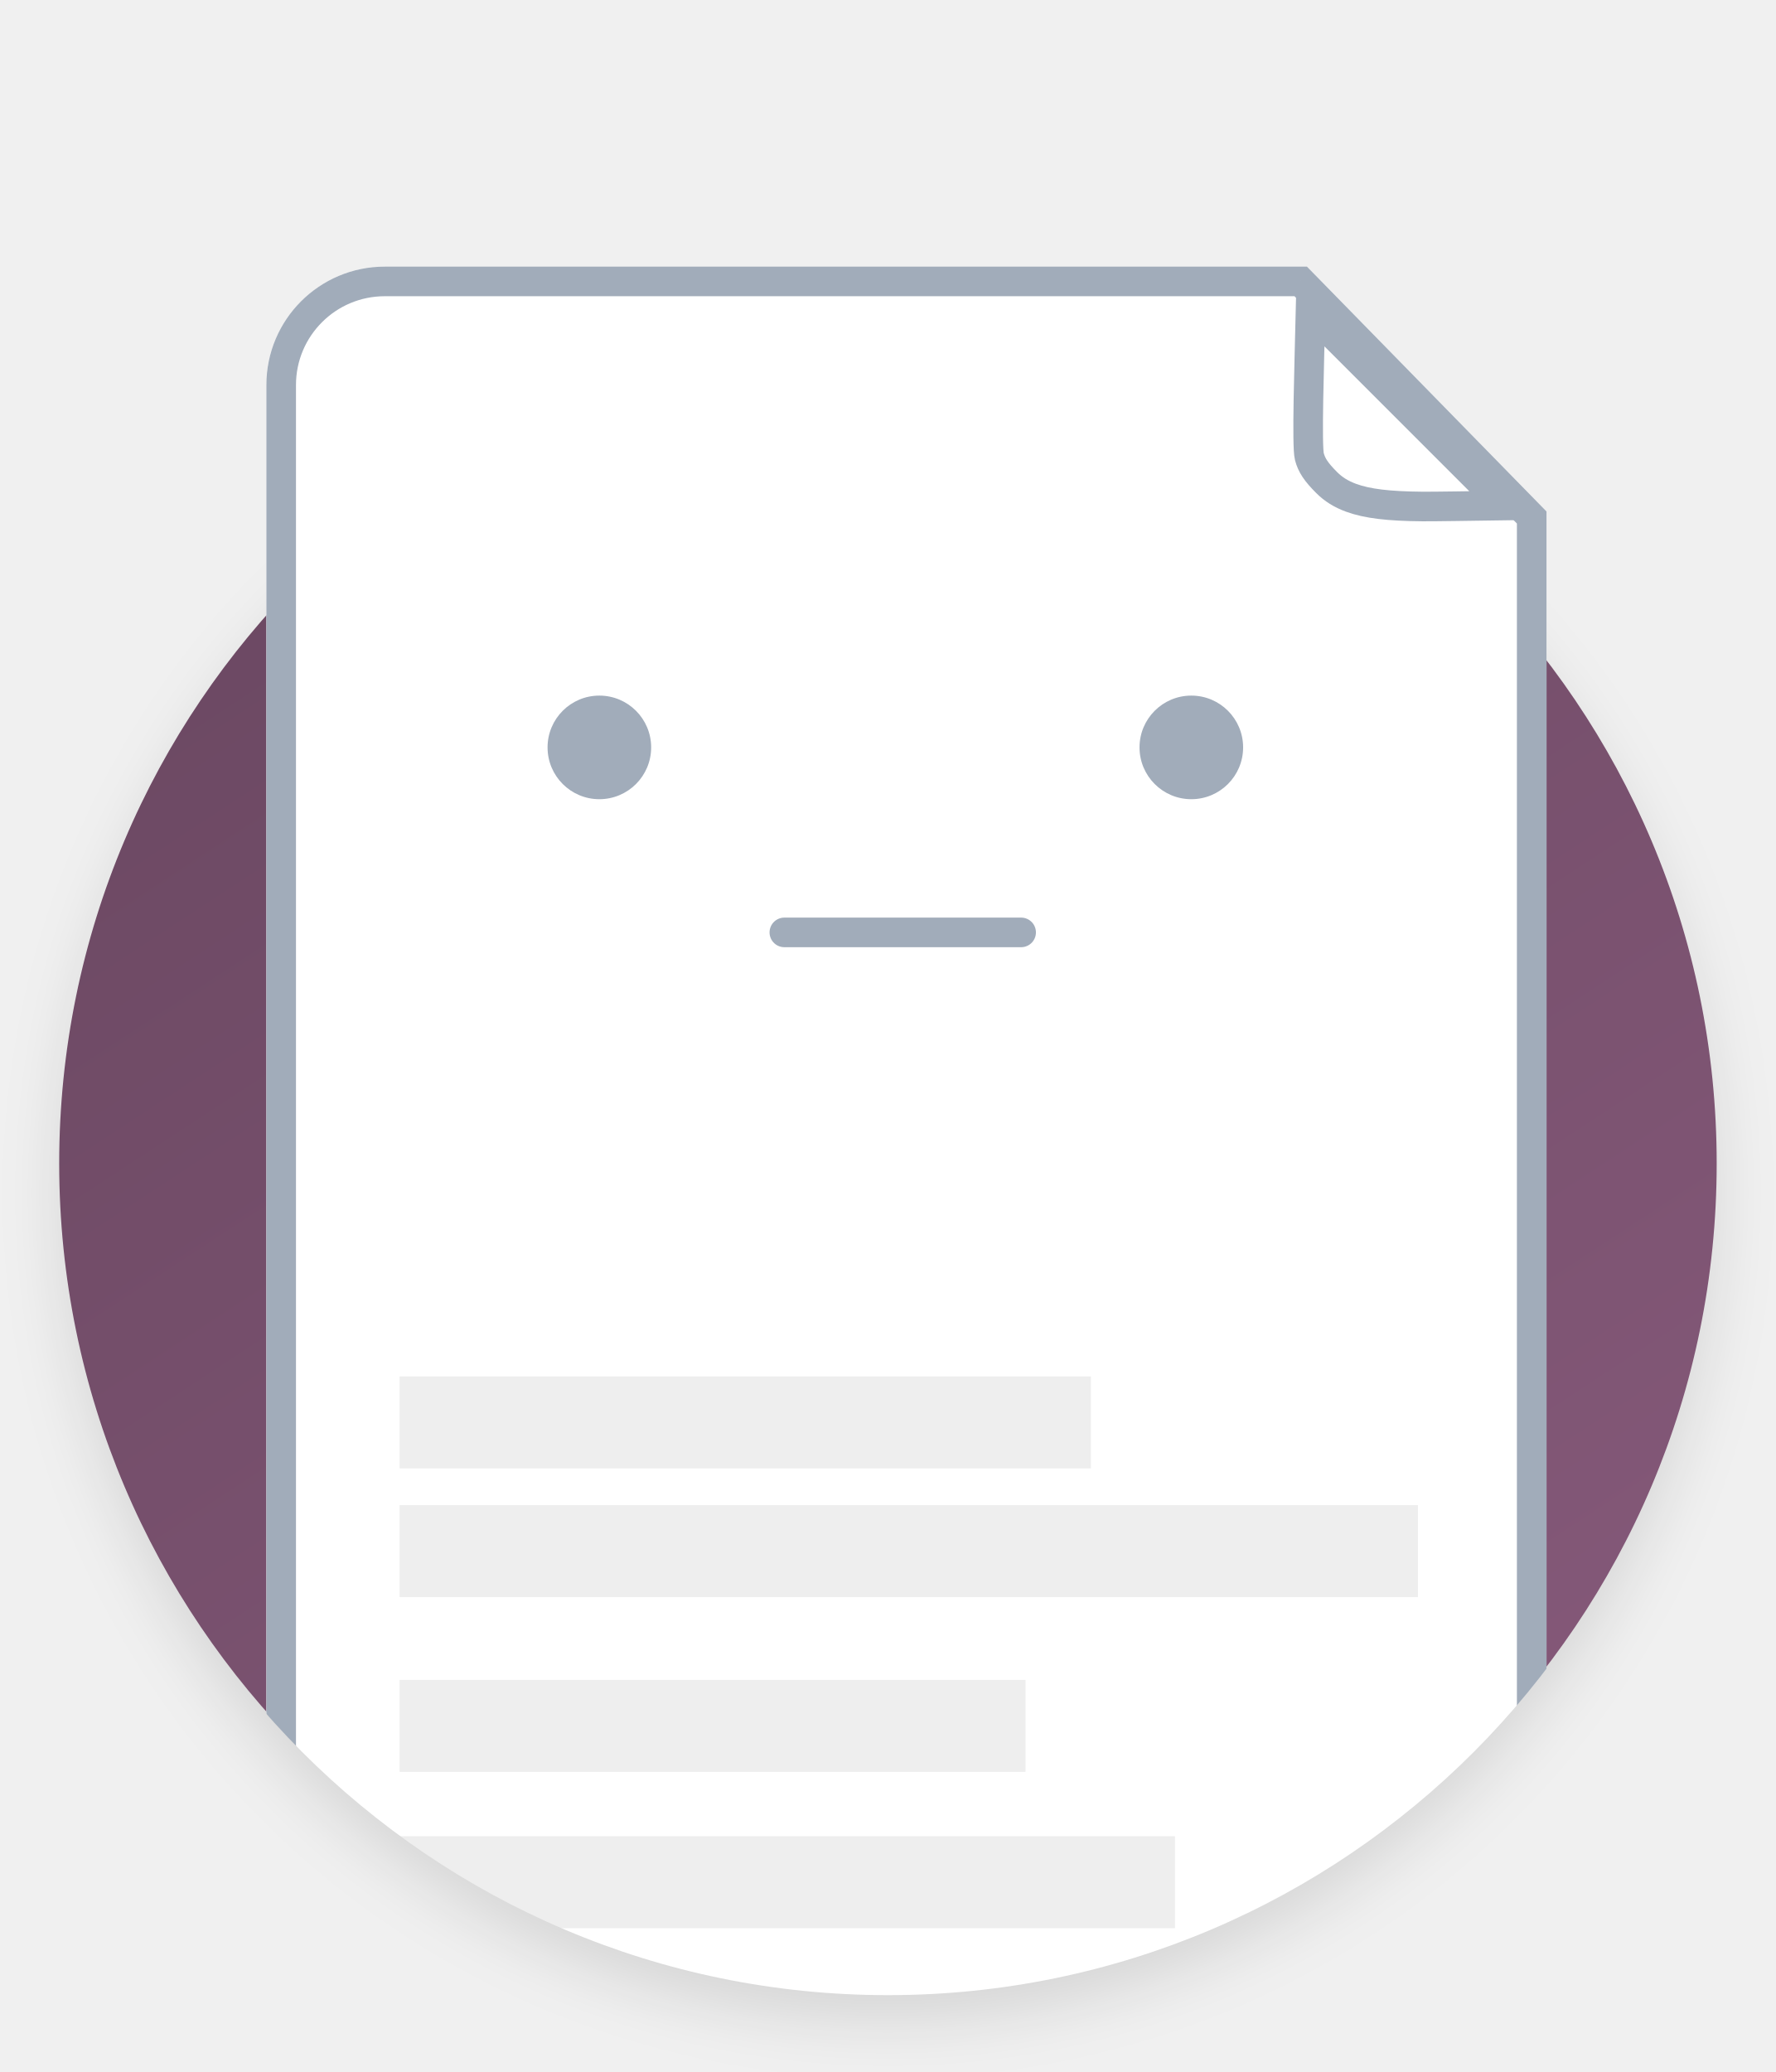
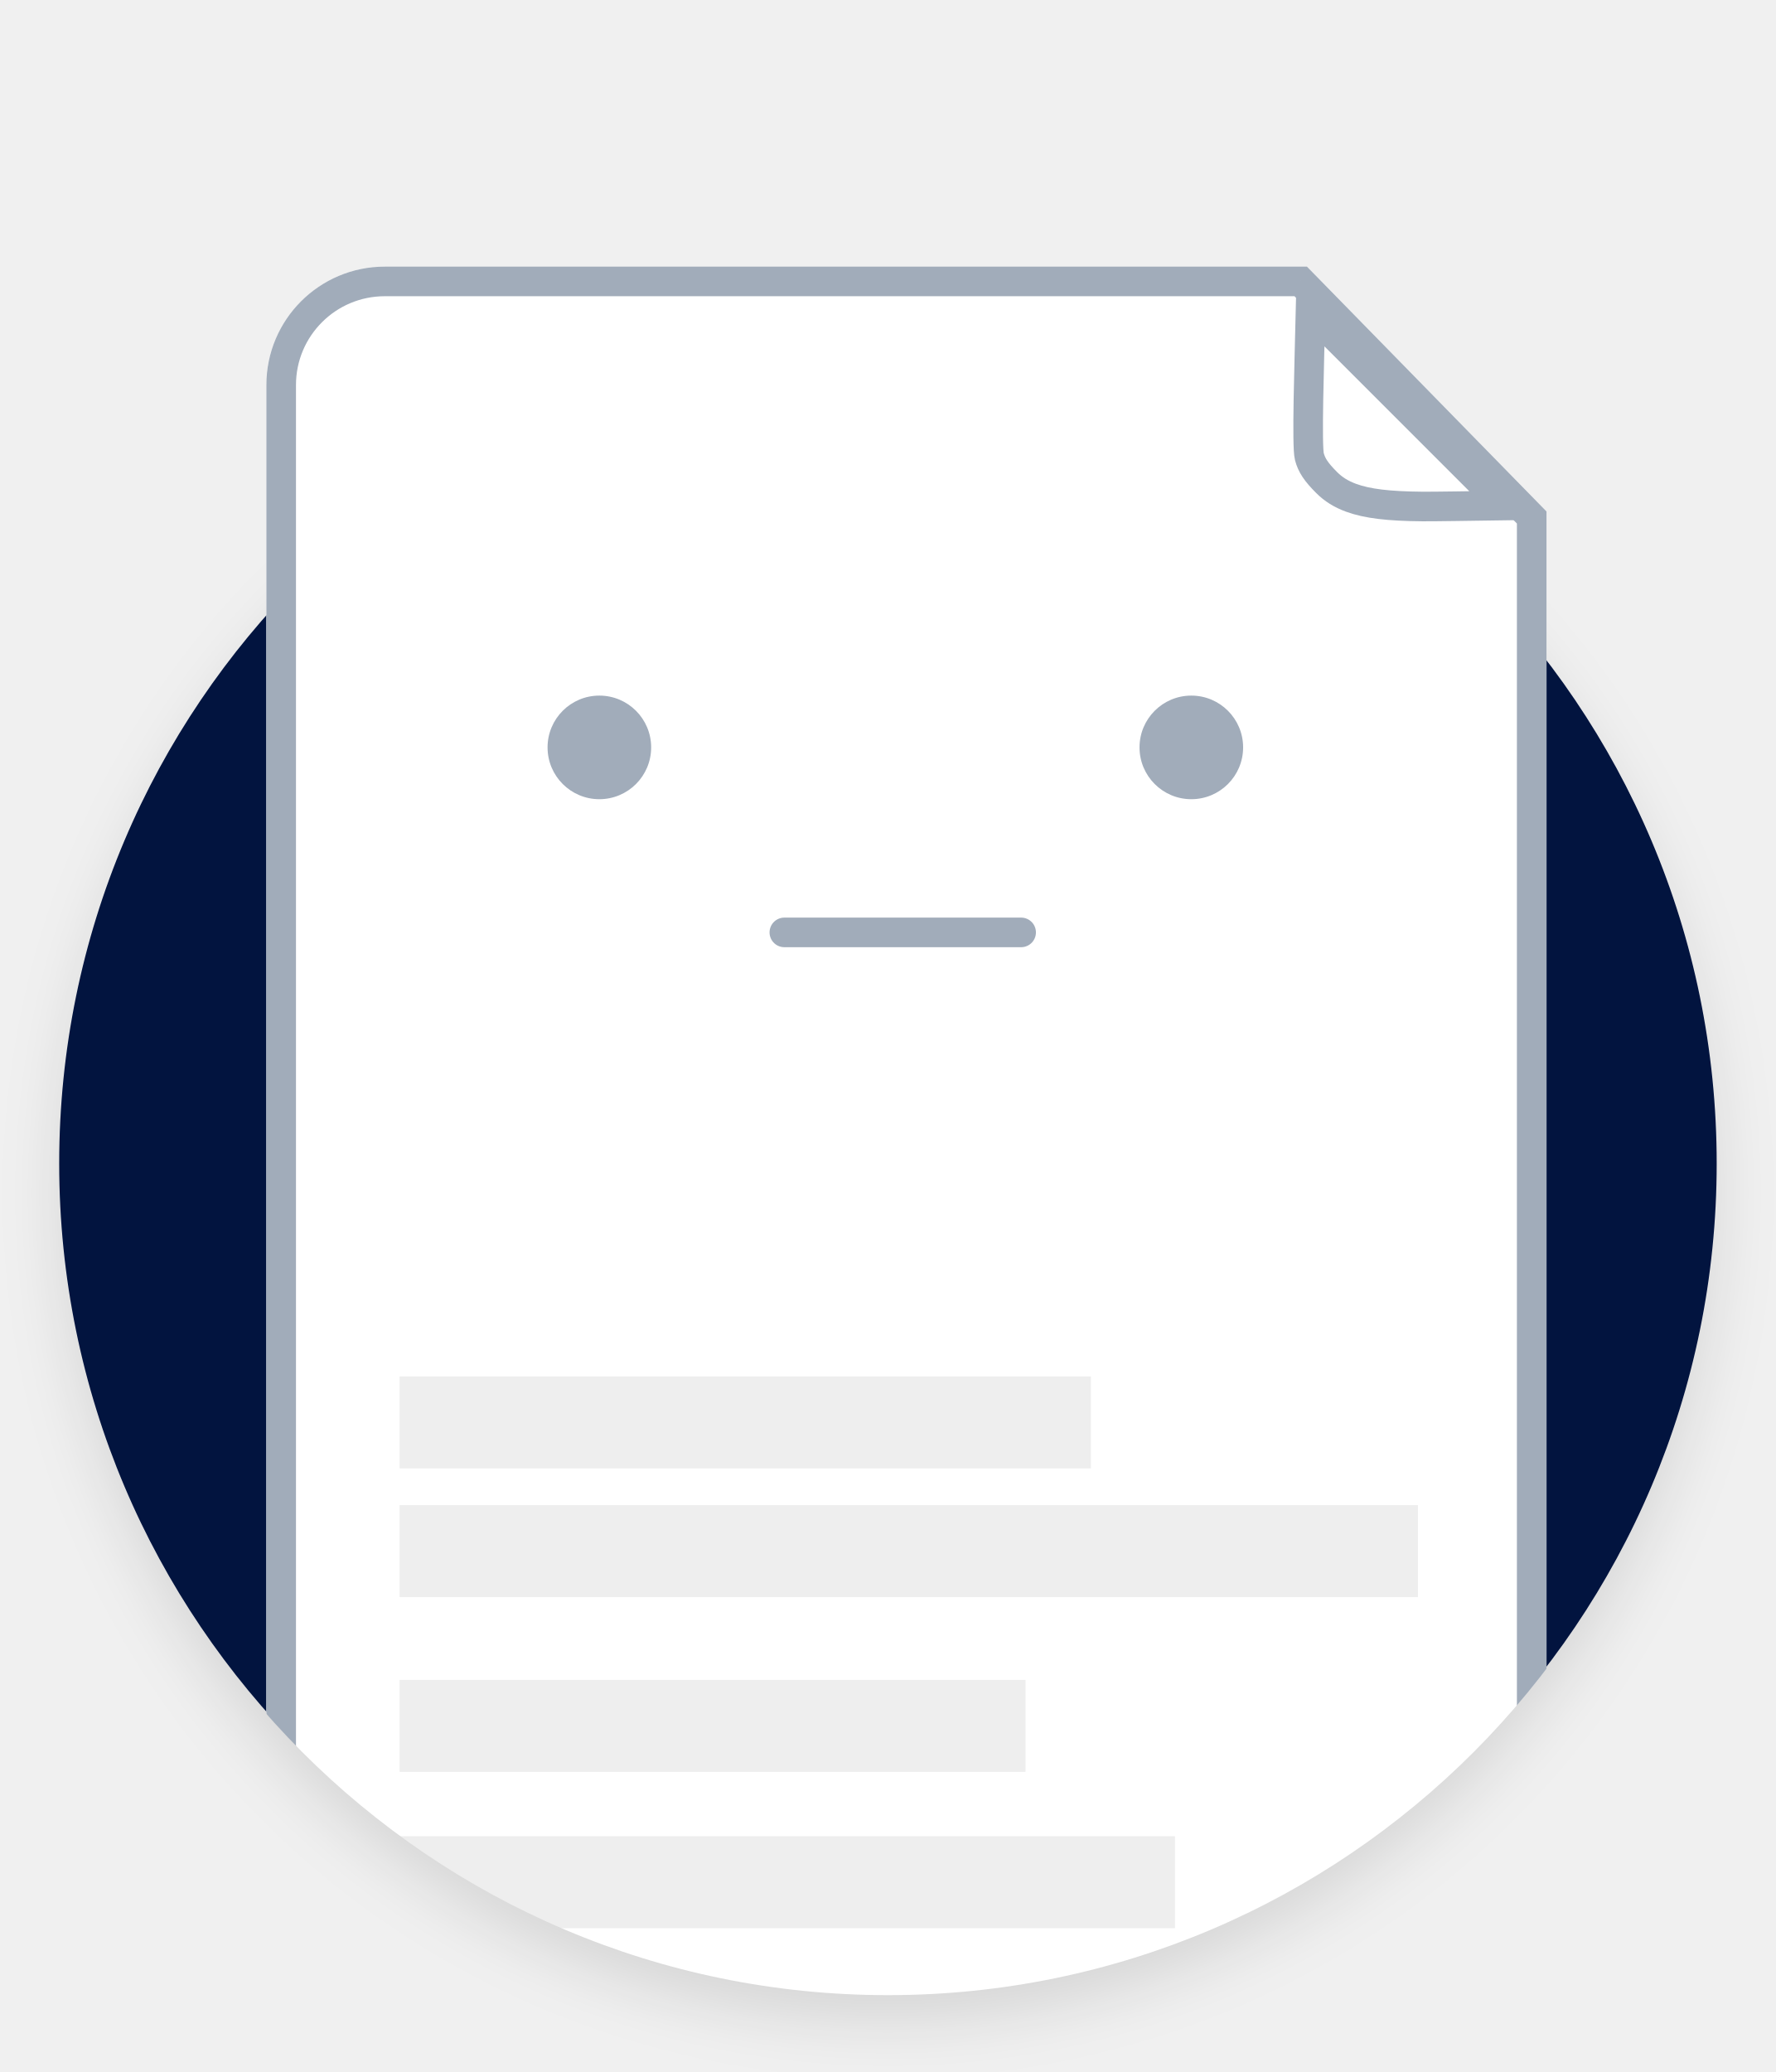
<svg xmlns="http://www.w3.org/2000/svg" xmlns:xlink="http://www.w3.org/1999/xlink" width="120" height="140" viewBox="0 0 120 140">
  <defs>
    <linearGradient id="empty_state_file_neutral-c" x1="91.284%" x2="25.707%" y1="100%" y2="0%">
-       <stop offset="0%" stop-color="#875A7B" />
-       <stop offset="100%" stop-color="#6B4862" />
+       <stop offset="0%" stop-color="#02143f" />
+       <stop offset="100%" stop-color="#02143f" />
    </linearGradient>
    <circle id="empty_state_file_neutral-b" cx="56" cy="66.614" r="56" />
    <filter id="empty_state_file_neutral-a" width="112.5%" height="112.5%" x="-6.2%" y="-4.5%" filterUnits="objectBoundingBox">
      <feOffset dy="2" in="SourceAlpha" result="shadowOffsetOuter1" />
      <feGaussianBlur in="shadowOffsetOuter1" result="shadowBlurOuter1" stdDeviation="2" />
      <feColorMatrix in="shadowBlurOuter1" values="0 0 0 0 0   0 0 0 0 0   0 0 0 0 0  0 0 0 0.106 0" />
    </filter>
    <path id="empty_state_file_neutral-d" d="M56,122.807 C86.928,122.807 112,97.672 112,66.667 C112,59.661 112,37.438 112,0 L0,0 C0,23.774 0,45.996 0,66.667 C0,97.672 25.072,122.807 56,122.807 Z" />
    <path id="empty_state_file_neutral-f" d="M22,6.015 L84.315,6.015 L100.5,22.556 L100.5,114.83 L100.5,114.83 C100.5,124.218 92.889,131.83 83.5,131.83 L31,131.83 L31,131.83 C21.611,131.83 14,124.218 14,114.83 L14,14.015 L14,14.015 C14,9.597 17.582,6.015 22,6.015 Z" />
  </defs>
  <g fill="none" fill-rule="evenodd" transform="translate(4 12)">
    <use fill="#000" filter="url(#empty_state_file_neutral-a)" xlink:href="#empty_state_file_neutral-b" />
    <use fill="url(#empty_state_file_neutral-c)" xlink:href="#empty_state_file_neutral-b" />
    <mask id="empty_state_file_neutral-e" fill="#fff">
      <use xlink:href="#empty_state_file_neutral-d" />
    </mask>
    <g mask="url(#empty_state_file_neutral-e)">
      <use fill="#FFF" xlink:href="#empty_state_file_neutral-f" />
      <path stroke="#A1ACBA" stroke-width="2" d="M99.5,22.964 L83.894,7.015 L22,7.015 C18.134,7.015 15,10.149 15,14.015 L15,114.83 C15,123.666 22.163,130.83 31,130.83 L83.5,130.83 C92.337,130.83 99.5,123.666 99.5,114.83 L99.5,22.964 Z" />
    </g>
    <path stroke="#A1ACBA" stroke-width="2" d="M84.8,27.505 C87.406,25.022 91.415,21.266 91.788,20.627 C92.092,20.105 92.201,19.57 92.201,18.554 C92.201,17.921 92.06,17.314 91.766,16.678 C91.275,15.614 90.368,14.469 88.765,12.838 C88.239,12.302 86.319,10.445 84.8,8.968 L84.8,27.505 Z" mask="url(#empty_state_file_neutral-e)" transform="rotate(135 88.5 18.226)" />
    <g fill="#000" mask="url(#empty_state_file_neutral-e)" opacity=".07">
      <g transform="translate(23 81)">
        <rect width="46.716" height="6.214" />
        <rect width="68.812" height="6.214" y="8.7" />
        <rect width="42.297" height="6.214" y="20.506" />
        <rect width="52.398" height="6.214" y="31.07" />
      </g>
    </g>
    <g transform="translate(33 35)">
      <path stroke="#A1ACBA" stroke-linecap="round" stroke-linejoin="round" stroke-width="2" d="M16,16 L32,16" />
      <circle cx="43.5" cy="3.5" r="3.5" fill="#A1ACBA" />
      <circle cx="3.5" cy="3.5" r="3.5" fill="#A1ACBA" />
    </g>
  </g>
</svg>
